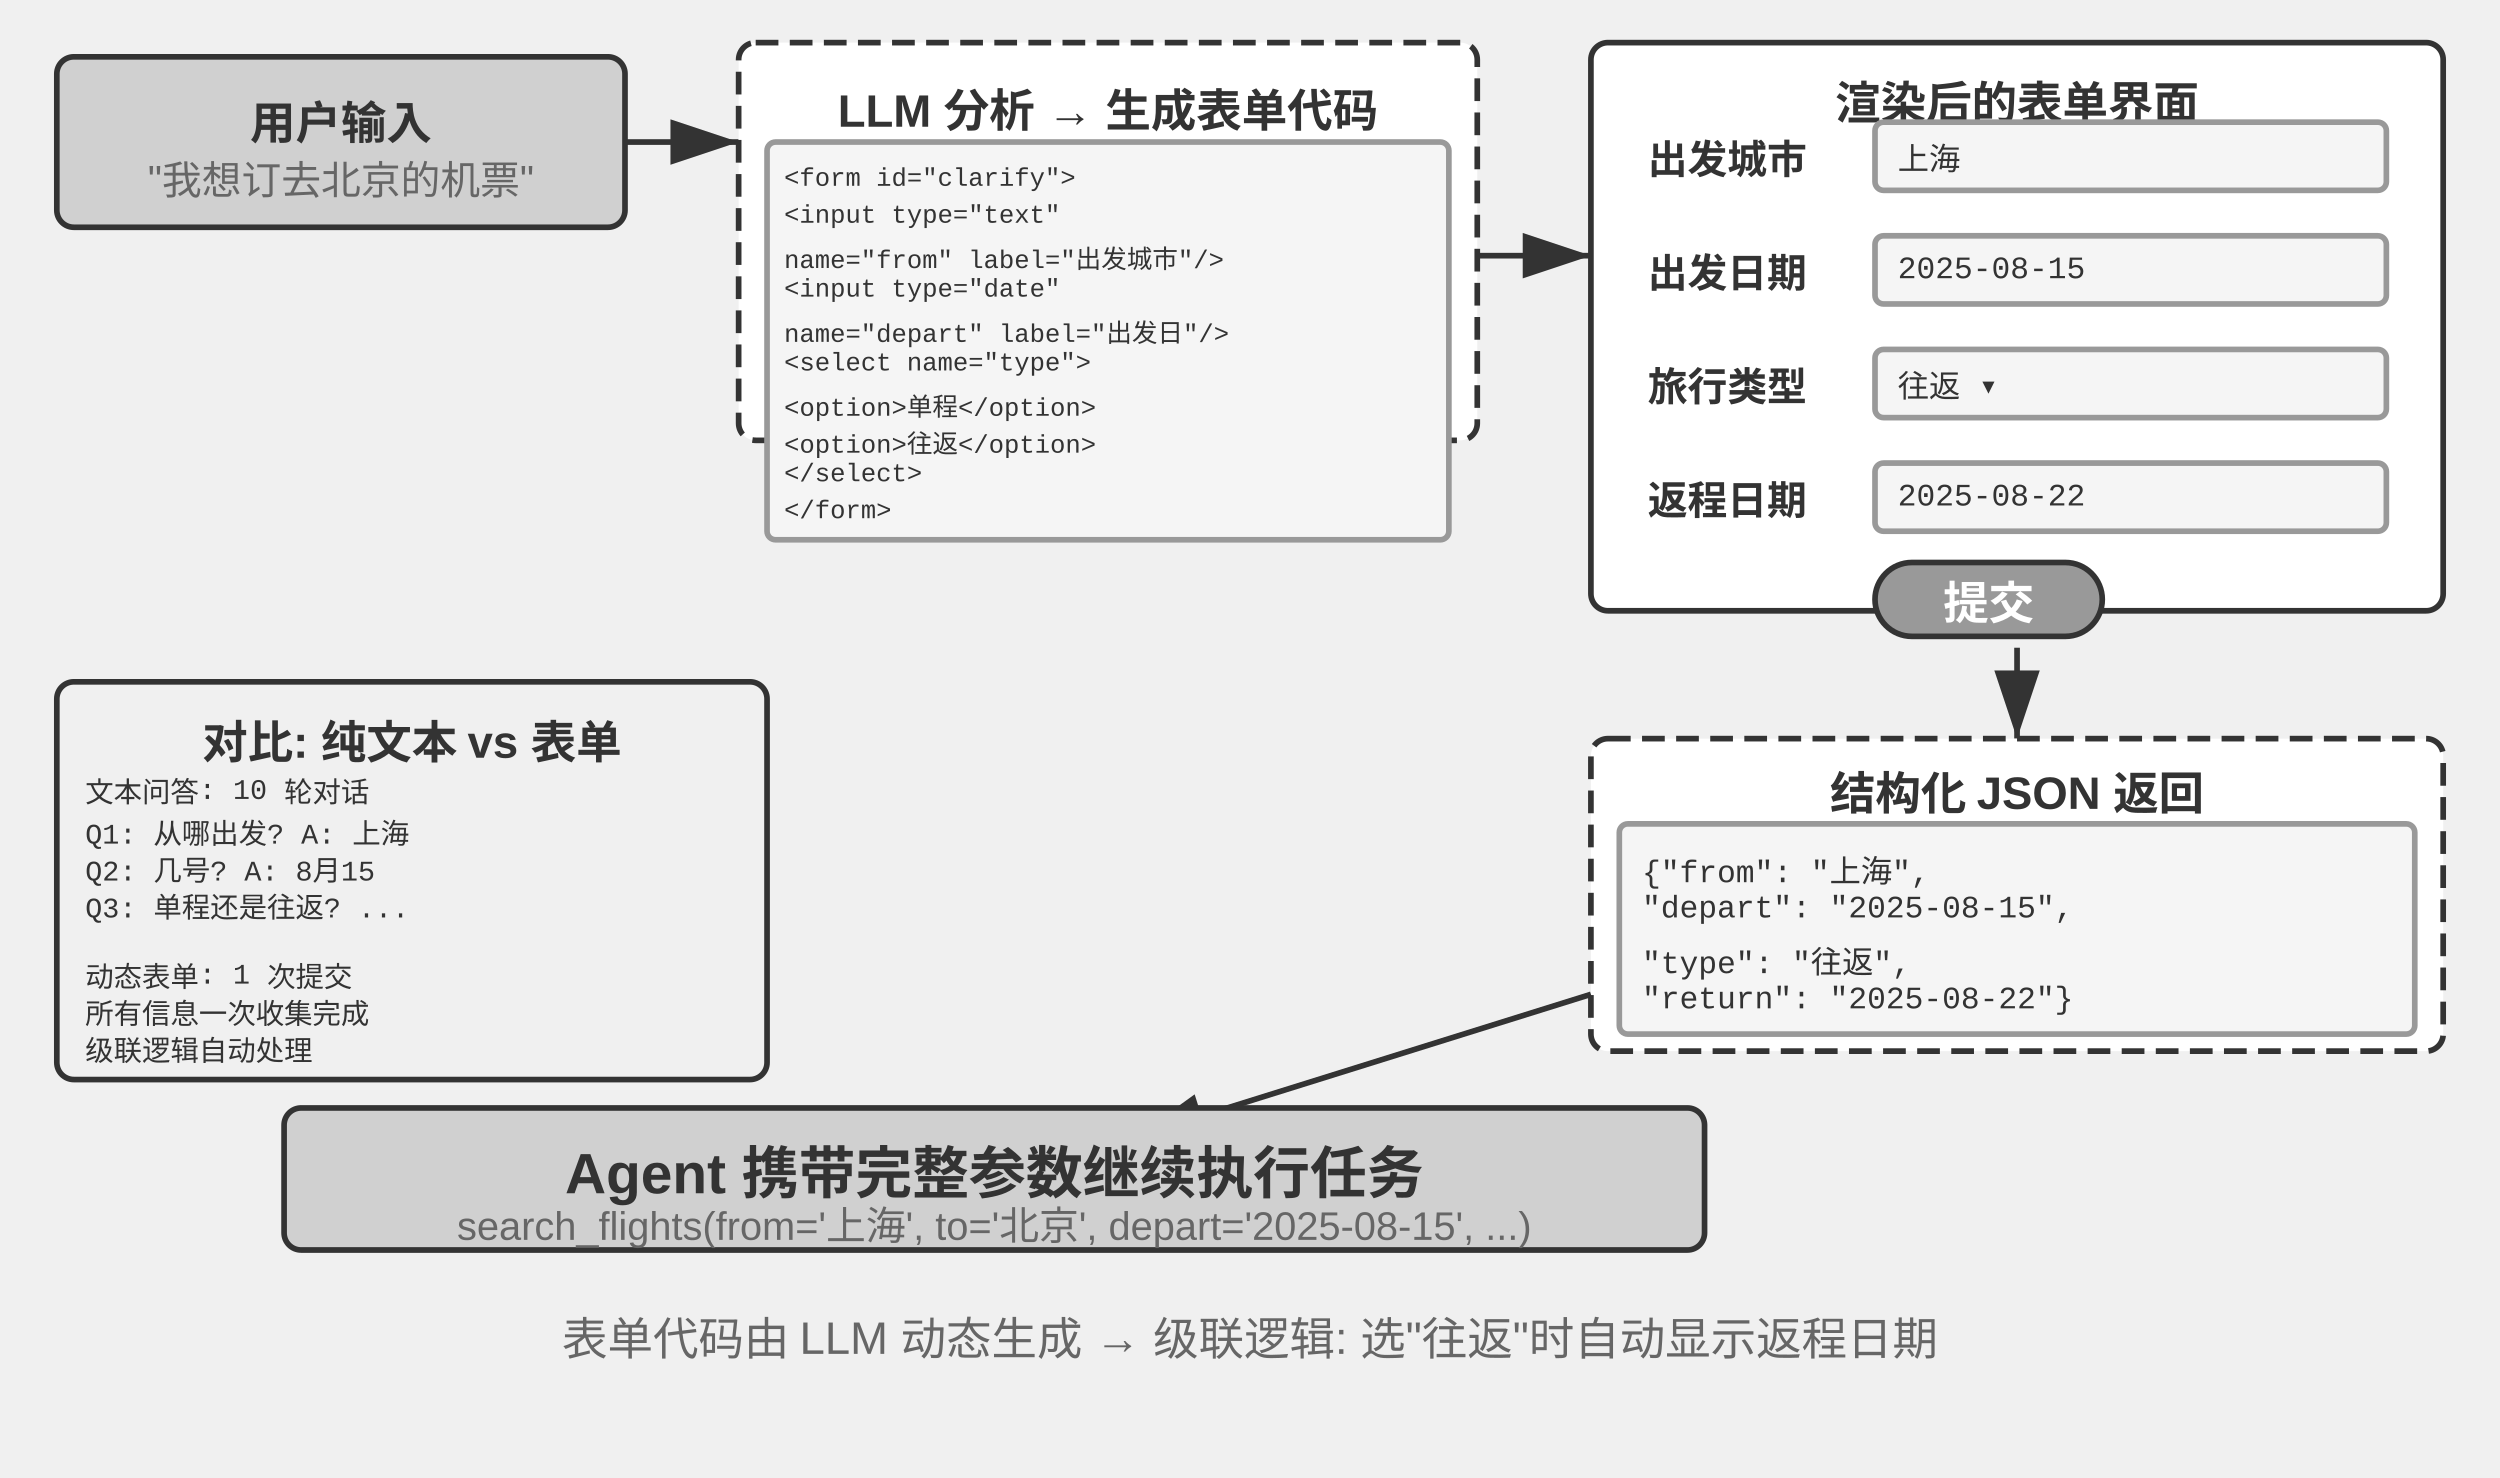
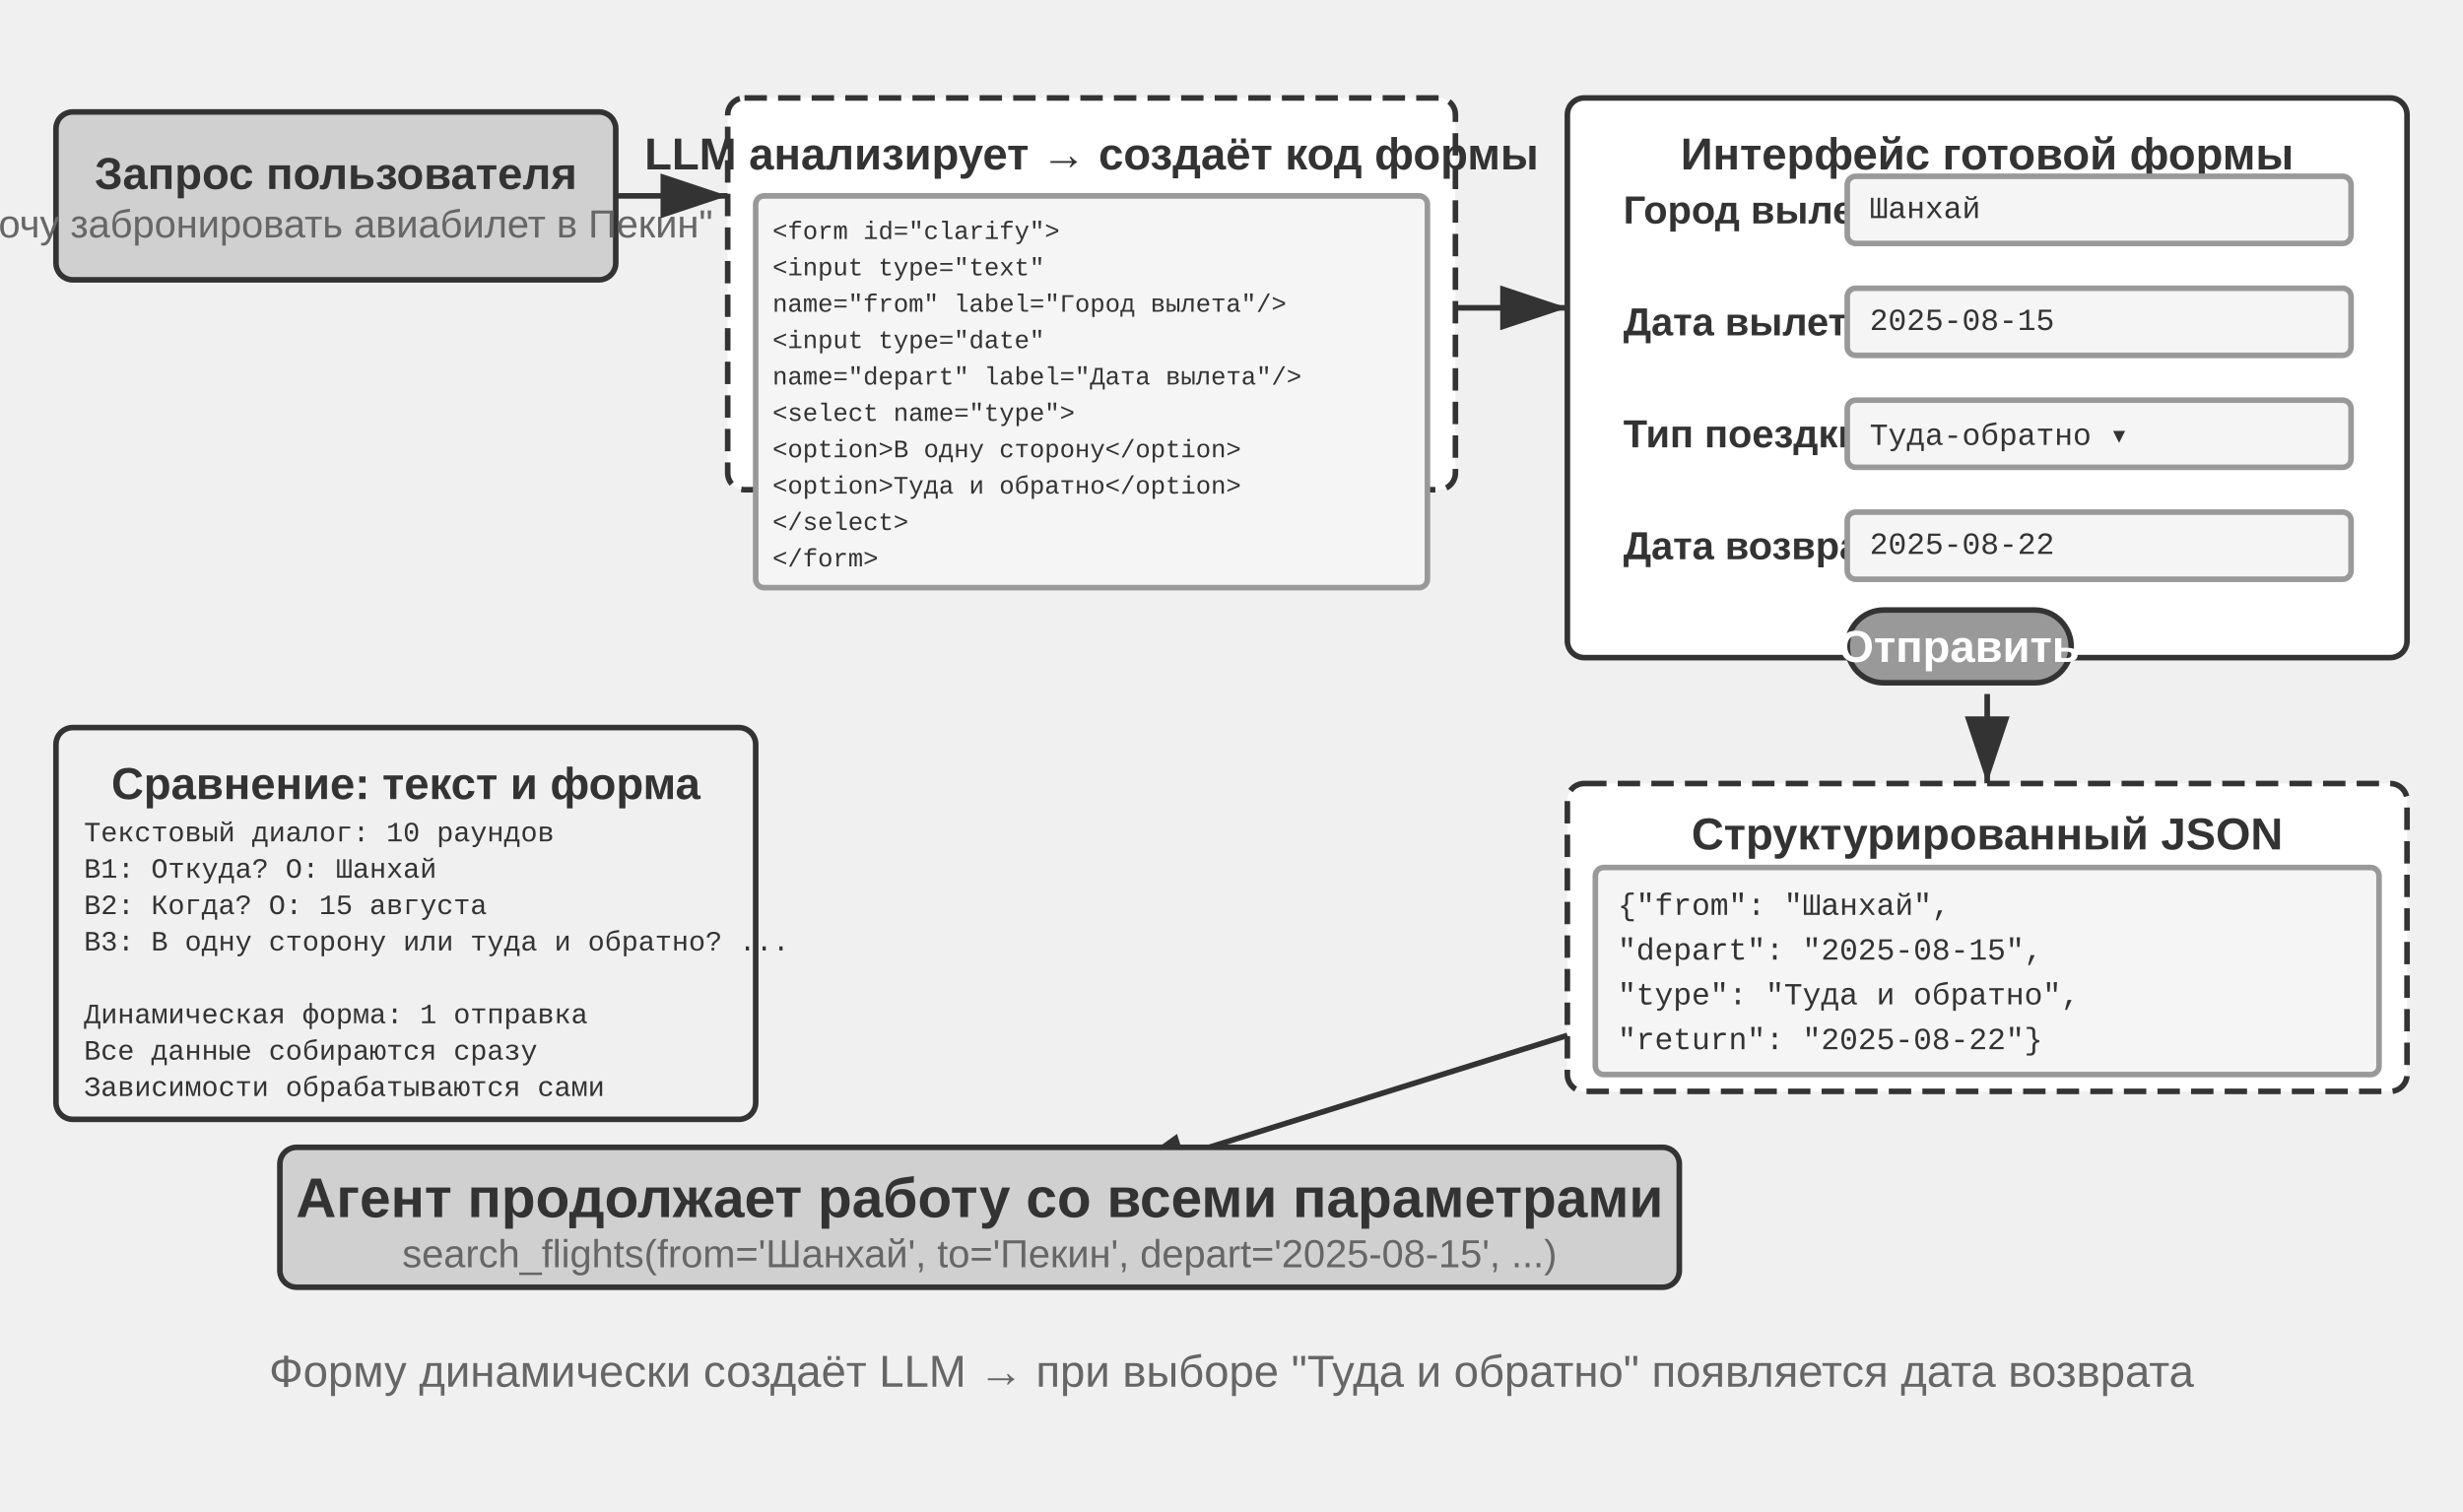
- <svg xmlns="http://www.w3.org/2000/svg" viewBox="0 40 880 520" width="880" height="520" style="background:#ffffff">
+ <svg xmlns="http://www.w3.org/2000/svg" viewBox="0 20 880 540" width="880" height="540" style="background:#ffffff">
  <defs>
    <marker id="ah" markerWidth="12" markerHeight="8" refX="12" refY="4" orient="auto">
      <polygon points="0 0, 12 4, 0 8" fill="#333333" />
    </marker>
    <marker id="ah-light" markerWidth="12" markerHeight="8" refX="12" refY="4" orient="auto">
      <polygon points="0 0, 12 4, 0 8" fill="#999999" />
    </marker>
  </defs>
  <rect x="20" y="60" width="200" height="60" rx="6" fill="#d0d0d0" stroke="#333333" stroke-width="2" />
-   <text x="120" y="82" font-family="Arial, 'Helvetica Neue', Helvetica, 'PingFang SC', 'Microsoft YaHei', sans-serif" font-size="16" fill="#333333" text-anchor="middle" dominant-baseline="central" font-weight="bold">用户输入</text>
-   <text x="120" y="100" font-family="Arial, 'Helvetica Neue', Helvetica, 'PingFang SC', 'Microsoft YaHei', sans-serif" font-size="14" fill="#666666" text-anchor="middle" dominant-baseline="central" font-weight="normal">"我想订去北京的机票"</text>
+   <text x="120" y="82" font-family="Arial, 'Helvetica Neue', Helvetica, 'PingFang SC', 'Microsoft YaHei', sans-serif" font-size="16" fill="#333333" text-anchor="middle" dominant-baseline="central" font-weight="bold">Запрос пользователя</text>
+   <text x="120" y="100" font-family="Arial, 'Helvetica Neue', Helvetica, 'PingFang SC', 'Microsoft YaHei', sans-serif" font-size="14" fill="#666666" text-anchor="middle" dominant-baseline="central" font-weight="normal" textLength="188.0" lengthAdjust="spacingAndGlyphs">"Хочу забронировать авиабилет в Пекин"</text>
  <line x1="220" y1="90" x2="260" y2="90" stroke="#333333" stroke-width="2" marker-end="url(#ah)" />
  <rect x="260" y="55" width="260" height="140" rx="6" fill="#ffffff" stroke="#333333" stroke-width="2" stroke-dasharray="8,4" />
-   <text x="390" y="75" font-family="Arial, 'Helvetica Neue', Helvetica, 'PingFang SC', 'Microsoft YaHei', sans-serif" font-size="16" fill="#333333" text-anchor="middle" dominant-baseline="central" font-weight="bold">LLM 分析 → 生成表单代码</text>
+   <text x="390" y="75" font-family="Arial, 'Helvetica Neue', Helvetica, 'PingFang SC', 'Microsoft YaHei', sans-serif" font-size="16" fill="#333333" text-anchor="middle" dominant-baseline="central" font-weight="bold" textLength="248.0" lengthAdjust="spacingAndGlyphs">LLM анализирует → создаёт код формы</text>
  <rect x="270" y="90" width="240" height="140" rx="3" fill="#f5f5f5" stroke="#999999" stroke-width="2" />
  <text x="276" y="103" font-family="'Courier New', Courier, monospace" font-size="9" fill="#333333" text-anchor="start" dominant-baseline="central">&lt;form id="clarify"&gt;</text>
  <text x="276" y="116" font-family="'Courier New', Courier, monospace" font-size="9" fill="#333333" text-anchor="start" dominant-baseline="central"> &lt;input type="text"</text>
-   <text x="276" y="129" font-family="'Courier New', Courier, monospace" font-size="9" fill="#333333" text-anchor="start" dominant-baseline="central">  name="from" label="出发城市"/&gt;</text>
+   <text x="276" y="129" font-family="'Courier New', Courier, monospace" font-size="9" fill="#333333" text-anchor="start" dominant-baseline="central">  name="from" label="Город вылета"/&gt;</text>
  <text x="276" y="142" font-family="'Courier New', Courier, monospace" font-size="9" fill="#333333" text-anchor="start" dominant-baseline="central"> &lt;input type="date"</text>
-   <text x="276" y="155" font-family="'Courier New', Courier, monospace" font-size="9" fill="#333333" text-anchor="start" dominant-baseline="central">  name="depart" label="出发日"/&gt;</text>
+   <text x="276" y="155" font-family="'Courier New', Courier, monospace" font-size="9" fill="#333333" text-anchor="start" dominant-baseline="central">  name="depart" label="Дата вылета"/&gt;</text>
  <text x="276" y="168" font-family="'Courier New', Courier, monospace" font-size="9" fill="#333333" text-anchor="start" dominant-baseline="central"> &lt;select name="type"&gt;</text>
-   <text x="276" y="181" font-family="'Courier New', Courier, monospace" font-size="9" fill="#333333" text-anchor="start" dominant-baseline="central">  &lt;option&gt;单程&lt;/option&gt;</text>
-   <text x="276" y="194" font-family="'Courier New', Courier, monospace" font-size="9" fill="#333333" text-anchor="start" dominant-baseline="central">  &lt;option&gt;往返&lt;/option&gt;</text>
+   <text x="276" y="181" font-family="'Courier New', Courier, monospace" font-size="9" fill="#333333" text-anchor="start" dominant-baseline="central">  &lt;option&gt;В одну сторону&lt;/option&gt;</text>
+   <text x="276" y="194" font-family="'Courier New', Courier, monospace" font-size="9" fill="#333333" text-anchor="start" dominant-baseline="central">  &lt;option&gt;Туда и обратно&lt;/option&gt;</text>
  <text x="276" y="207" font-family="'Courier New', Courier, monospace" font-size="9" fill="#333333" text-anchor="start" dominant-baseline="central"> &lt;/select&gt;</text>
  <text x="276" y="220" font-family="'Courier New', Courier, monospace" font-size="9" fill="#333333" text-anchor="start" dominant-baseline="central">&lt;/form&gt;</text>
  <line x1="520" y1="130" x2="560" y2="130" stroke="#333333" stroke-width="2" marker-end="url(#ah)" />
  <rect x="560" y="55" width="300" height="200" rx="6" fill="#ffffff" stroke="#333333" stroke-width="2" />
-   <text x="710" y="75" font-family="Arial, 'Helvetica Neue', Helvetica, 'PingFang SC', 'Microsoft YaHei', sans-serif" font-size="16" fill="#333333" text-anchor="middle" dominant-baseline="central" font-weight="bold">渲染后的表单界面</text>
-   <text x="580" y="95" font-family="Arial, 'Helvetica Neue', Helvetica, 'PingFang SC', 'Microsoft YaHei', sans-serif" font-size="14" fill="#333333" text-anchor="start" dominant-baseline="central" font-weight="bold">出发城市</text>
+   <text x="710" y="75" font-family="Arial, 'Helvetica Neue', Helvetica, 'PingFang SC', 'Microsoft YaHei', sans-serif" font-size="16" fill="#333333" text-anchor="middle" dominant-baseline="central" font-weight="bold">Интерфейс готовой формы</text>
+   <text x="580" y="95" font-family="Arial, 'Helvetica Neue', Helvetica, 'PingFang SC', 'Microsoft YaHei', sans-serif" font-size="14" fill="#333333" text-anchor="start" dominant-baseline="central" font-weight="bold" textLength="70.0" lengthAdjust="spacingAndGlyphs">Город вылета</text>
  <rect x="660" y="83" width="180" height="24" rx="3" fill="#f5f5f5" stroke="#999999" stroke-width="2" />
-   <text x="668" y="95" font-family="'Courier New', Courier, monospace" font-size="11" fill="#333333" text-anchor="start" dominant-baseline="central">上海</text>
-   <text x="580" y="135" font-family="Arial, 'Helvetica Neue', Helvetica, 'PingFang SC', 'Microsoft YaHei', sans-serif" font-size="14" fill="#333333" text-anchor="start" dominant-baseline="central" font-weight="bold">出发日期</text>
+   <text x="668" y="95" font-family="'Courier New', Courier, monospace" font-size="11" fill="#333333" text-anchor="start" dominant-baseline="central">Шанхай</text>
+   <text x="580" y="135" font-family="Arial, 'Helvetica Neue', Helvetica, 'PingFang SC', 'Microsoft YaHei', sans-serif" font-size="14" fill="#333333" text-anchor="start" dominant-baseline="central" font-weight="bold" textLength="70.0" lengthAdjust="spacingAndGlyphs">Дата вылета</text>
  <rect x="660" y="123" width="180" height="24" rx="3" fill="#f5f5f5" stroke="#999999" stroke-width="2" />
  <text x="668" y="135" font-family="'Courier New', Courier, monospace" font-size="11" fill="#333333" text-anchor="start" dominant-baseline="central">2025-08-15</text>
-   <text x="580" y="175" font-family="Arial, 'Helvetica Neue', Helvetica, 'PingFang SC', 'Microsoft YaHei', sans-serif" font-size="14" fill="#333333" text-anchor="start" dominant-baseline="central" font-weight="bold">旅行类型</text>
+   <text x="580" y="175" font-family="Arial, 'Helvetica Neue', Helvetica, 'PingFang SC', 'Microsoft YaHei', sans-serif" font-size="14" fill="#333333" text-anchor="start" dominant-baseline="central" font-weight="bold" textLength="70.0" lengthAdjust="spacingAndGlyphs">Тип поездки</text>
  <rect x="660" y="163" width="180" height="24" rx="3" fill="#f5f5f5" stroke="#999999" stroke-width="2" />
-   <text x="668" y="175" font-family="'Courier New', Courier, monospace" font-size="11" fill="#333333" text-anchor="start" dominant-baseline="central">往返 ▾</text>
-   <text x="580" y="215" font-family="Arial, 'Helvetica Neue', Helvetica, 'PingFang SC', 'Microsoft YaHei', sans-serif" font-size="14" fill="#333333" text-anchor="start" dominant-baseline="central" font-weight="bold">返程日期</text>
+   <text x="668" y="175" font-family="'Courier New', Courier, monospace" font-size="11" fill="#333333" text-anchor="start" dominant-baseline="central">Туда-обратно ▾</text>
+   <text x="580" y="215" font-family="Arial, 'Helvetica Neue', Helvetica, 'PingFang SC', 'Microsoft YaHei', sans-serif" font-size="14" fill="#333333" text-anchor="start" dominant-baseline="central" font-weight="bold" textLength="70.0" lengthAdjust="spacingAndGlyphs">Дата возврата</text>
  <rect x="660" y="203" width="180" height="24" rx="3" fill="#f5f5f5" stroke="#999999" stroke-width="2" />
  <text x="668" y="215" font-family="'Courier New', Courier, monospace" font-size="11" fill="#333333" text-anchor="start" dominant-baseline="central">2025-08-22</text>
  <rect x="660" y="238" width="80" height="26" rx="13" fill="#999999" stroke="#333333" stroke-width="2" />
-   <text x="700.0" y="251.0" font-family="Arial, 'Helvetica Neue', Helvetica, 'PingFang SC', 'Microsoft YaHei', sans-serif" font-size="16" fill="#ffffff" text-anchor="middle" dominant-baseline="central" font-weight="bold">提交</text>
+   <text x="700.0" y="251.0" font-family="Arial, 'Helvetica Neue', Helvetica, 'PingFang SC', 'Microsoft YaHei', sans-serif" font-size="16" fill="#ffffff" text-anchor="middle" dominant-baseline="central" font-weight="bold" textLength="68.0" lengthAdjust="spacingAndGlyphs">Отправить</text>
  <line x1="710" y1="268" x2="710" y2="300" stroke="#333333" stroke-width="2" marker-end="url(#ah)" />
  <rect x="560" y="300" width="300" height="110" rx="6" fill="#ffffff" stroke="#333333" stroke-width="2" stroke-dasharray="8,4" />
-   <text x="710" y="318" font-family="Arial, 'Helvetica Neue', Helvetica, 'PingFang SC', 'Microsoft YaHei', sans-serif" font-size="16" fill="#333333" text-anchor="middle" dominant-baseline="central" font-weight="bold">结构化 JSON 返回</text>
+   <text x="710" y="318" font-family="Arial, 'Helvetica Neue', Helvetica, 'PingFang SC', 'Microsoft YaHei', sans-serif" font-size="16" fill="#333333" text-anchor="middle" dominant-baseline="central" font-weight="bold">Структурированный JSON</text>
  <rect x="570" y="330" width="280" height="74" rx="3" fill="#f5f5f5" stroke="#999999" stroke-width="2" />
-   <text x="578" y="344" font-family="'Courier New', Courier, monospace" font-size="11" fill="#333333" text-anchor="start" dominant-baseline="central">{"from": "上海",</text>
+   <text x="578" y="344" font-family="'Courier New', Courier, monospace" font-size="11" fill="#333333" text-anchor="start" dominant-baseline="central">{"from": "Шанхай",</text>
  <text x="578" y="360" font-family="'Courier New', Courier, monospace" font-size="11" fill="#333333" text-anchor="start" dominant-baseline="central"> "depart": "2025-08-15",</text>
-   <text x="578" y="376" font-family="'Courier New', Courier, monospace" font-size="11" fill="#333333" text-anchor="start" dominant-baseline="central"> "type": "往返",</text>
+   <text x="578" y="376" font-family="'Courier New', Courier, monospace" font-size="11" fill="#333333" text-anchor="start" dominant-baseline="central"> "type": "Туда и обратно",</text>
  <text x="578" y="392" font-family="'Courier New', Courier, monospace" font-size="11" fill="#333333" text-anchor="start" dominant-baseline="central"> "return": "2025-08-22"}</text>
  <line x1="560" y1="390" x2="400" y2="440" stroke="#333333" stroke-width="2" marker-end="url(#ah)" />
  <rect x="100" y="430" width="500" height="50" rx="6" fill="#d0d0d0" stroke="#333333" stroke-width="2" />
-   <text x="350" y="448" font-family="Arial, 'Helvetica Neue', Helvetica, 'PingFang SC', 'Microsoft YaHei', sans-serif" font-size="20" fill="#333333" text-anchor="middle" dominant-baseline="central" font-weight="bold">Agent 携带完整参数继续执行任务</text>
-   <text x="350" y="468" font-family="Arial, 'Helvetica Neue', Helvetica, 'PingFang SC', 'Microsoft YaHei', sans-serif" font-size="14" fill="#666666" text-anchor="middle" dominant-baseline="central" font-weight="normal">search_flights(from='上海', to='北京', depart='2025-08-15', ...)</text>
+   <text x="350" y="448" font-family="Arial, 'Helvetica Neue', Helvetica, 'PingFang SC', 'Microsoft YaHei', sans-serif" font-size="20" fill="#333333" text-anchor="middle" dominant-baseline="central" font-weight="bold" textLength="488.0" lengthAdjust="spacingAndGlyphs">Агент продолжает работу со всеми параметрами</text>
+   <text x="350" y="468" font-family="Arial, 'Helvetica Neue', Helvetica, 'PingFang SC', 'Microsoft YaHei', sans-serif" font-size="14" fill="#666666" text-anchor="middle" dominant-baseline="central" font-weight="normal" textLength="488.0" lengthAdjust="spacingAndGlyphs">search_flights(from='Шанхай', to='Пекин', depart='2025-08-15', ...)</text>
  <rect x="20" y="280" width="250" height="140" rx="6" fill="#f0f0f0" stroke="#333333" stroke-width="2" />
-   <text x="145" y="300" font-family="Arial, 'Helvetica Neue', Helvetica, 'PingFang SC', 'Microsoft YaHei', sans-serif" font-size="16" fill="#333333" text-anchor="middle" dominant-baseline="central" font-weight="bold">对比: 纯文本 vs 表单</text>
-   <text x="30" y="318" font-family="'Courier New', Courier, monospace" font-size="10" fill="#333333" text-anchor="start" dominant-baseline="central">文本问答: 10 轮对话</text>
-   <text x="30" y="331" font-family="'Courier New', Courier, monospace" font-size="10" fill="#333333" text-anchor="start" dominant-baseline="central">  Q1: 从哪出发? A: 上海</text>
-   <text x="30" y="344" font-family="'Courier New', Courier, monospace" font-size="10" fill="#333333" text-anchor="start" dominant-baseline="central">  Q2: 几号? A: 8月15</text>
-   <text x="30" y="357" font-family="'Courier New', Courier, monospace" font-size="10" fill="#333333" text-anchor="start" dominant-baseline="central">  Q3: 单程还是往返? ...</text>
+   <text x="145" y="300" font-family="Arial, 'Helvetica Neue', Helvetica, 'PingFang SC', 'Microsoft YaHei', sans-serif" font-size="16" fill="#333333" text-anchor="middle" dominant-baseline="central" font-weight="bold">Сравнение: текст и форма</text>
+   <text x="30" y="318" font-family="'Courier New', Courier, monospace" font-size="10" fill="#333333" text-anchor="start" dominant-baseline="central">Текстовый диалог: 10 раундов</text>
+   <text x="30" y="331" font-family="'Courier New', Courier, monospace" font-size="10" fill="#333333" text-anchor="start" dominant-baseline="central">  В1: Откуда? О: Шанхай</text>
+   <text x="30" y="344" font-family="'Courier New', Courier, monospace" font-size="10" fill="#333333" text-anchor="start" dominant-baseline="central">  В2: Когда? О: 15 августа</text>
+   <text x="30" y="357" font-family="'Courier New', Courier, monospace" font-size="10" fill="#333333" text-anchor="start" dominant-baseline="central" textLength="234.0" lengthAdjust="spacingAndGlyphs">  В3: В одну сторону или туда и обратно? ...</text>
  <text x="30" y="370" font-family="'Courier New', Courier, monospace" font-size="10" fill="#333333" text-anchor="start" dominant-baseline="central" />
-   <text x="30" y="383" font-family="'Courier New', Courier, monospace" font-size="10" fill="#333333" text-anchor="start" dominant-baseline="central">动态表单: 1 次提交</text>
-   <text x="30" y="396" font-family="'Courier New', Courier, monospace" font-size="10" fill="#333333" text-anchor="start" dominant-baseline="central">  所有信息一次收集完成</text>
-   <text x="30" y="409" font-family="'Courier New', Courier, monospace" font-size="10" fill="#333333" text-anchor="start" dominant-baseline="central">  级联逻辑自动处理</text>
-   <text x="440.0" y="510" font-family="Arial, 'Helvetica Neue', Helvetica, 'PingFang SC', 'Microsoft YaHei', sans-serif" font-size="16" fill="#666666" text-anchor="middle" dominant-baseline="central" font-weight="normal">表单代码由 LLM 动态生成 → 级联逻辑: 选"往返"时自动显示返程日期</text>
+   <text x="30" y="383" font-family="'Courier New', Courier, monospace" font-size="10" fill="#333333" text-anchor="start" dominant-baseline="central">Динамическая форма: 1 отправка</text>
+   <text x="30" y="396" font-family="'Courier New', Courier, monospace" font-size="10" fill="#333333" text-anchor="start" dominant-baseline="central">  Все данные собираются сразу</text>
+   <text x="30" y="409" font-family="'Courier New', Courier, monospace" font-size="10" fill="#333333" text-anchor="start" dominant-baseline="central">  Зависимости обрабатываются сами</text>
+   <text x="440.0" y="510" font-family="Arial, 'Helvetica Neue', Helvetica, 'PingFang SC', 'Microsoft YaHei', sans-serif" font-size="16" fill="#666666" text-anchor="middle" dominant-baseline="central" font-weight="normal">Форму динамически создаёт LLM → при выборе "Туда и обратно" появляется дата возврата</text>
</svg>
